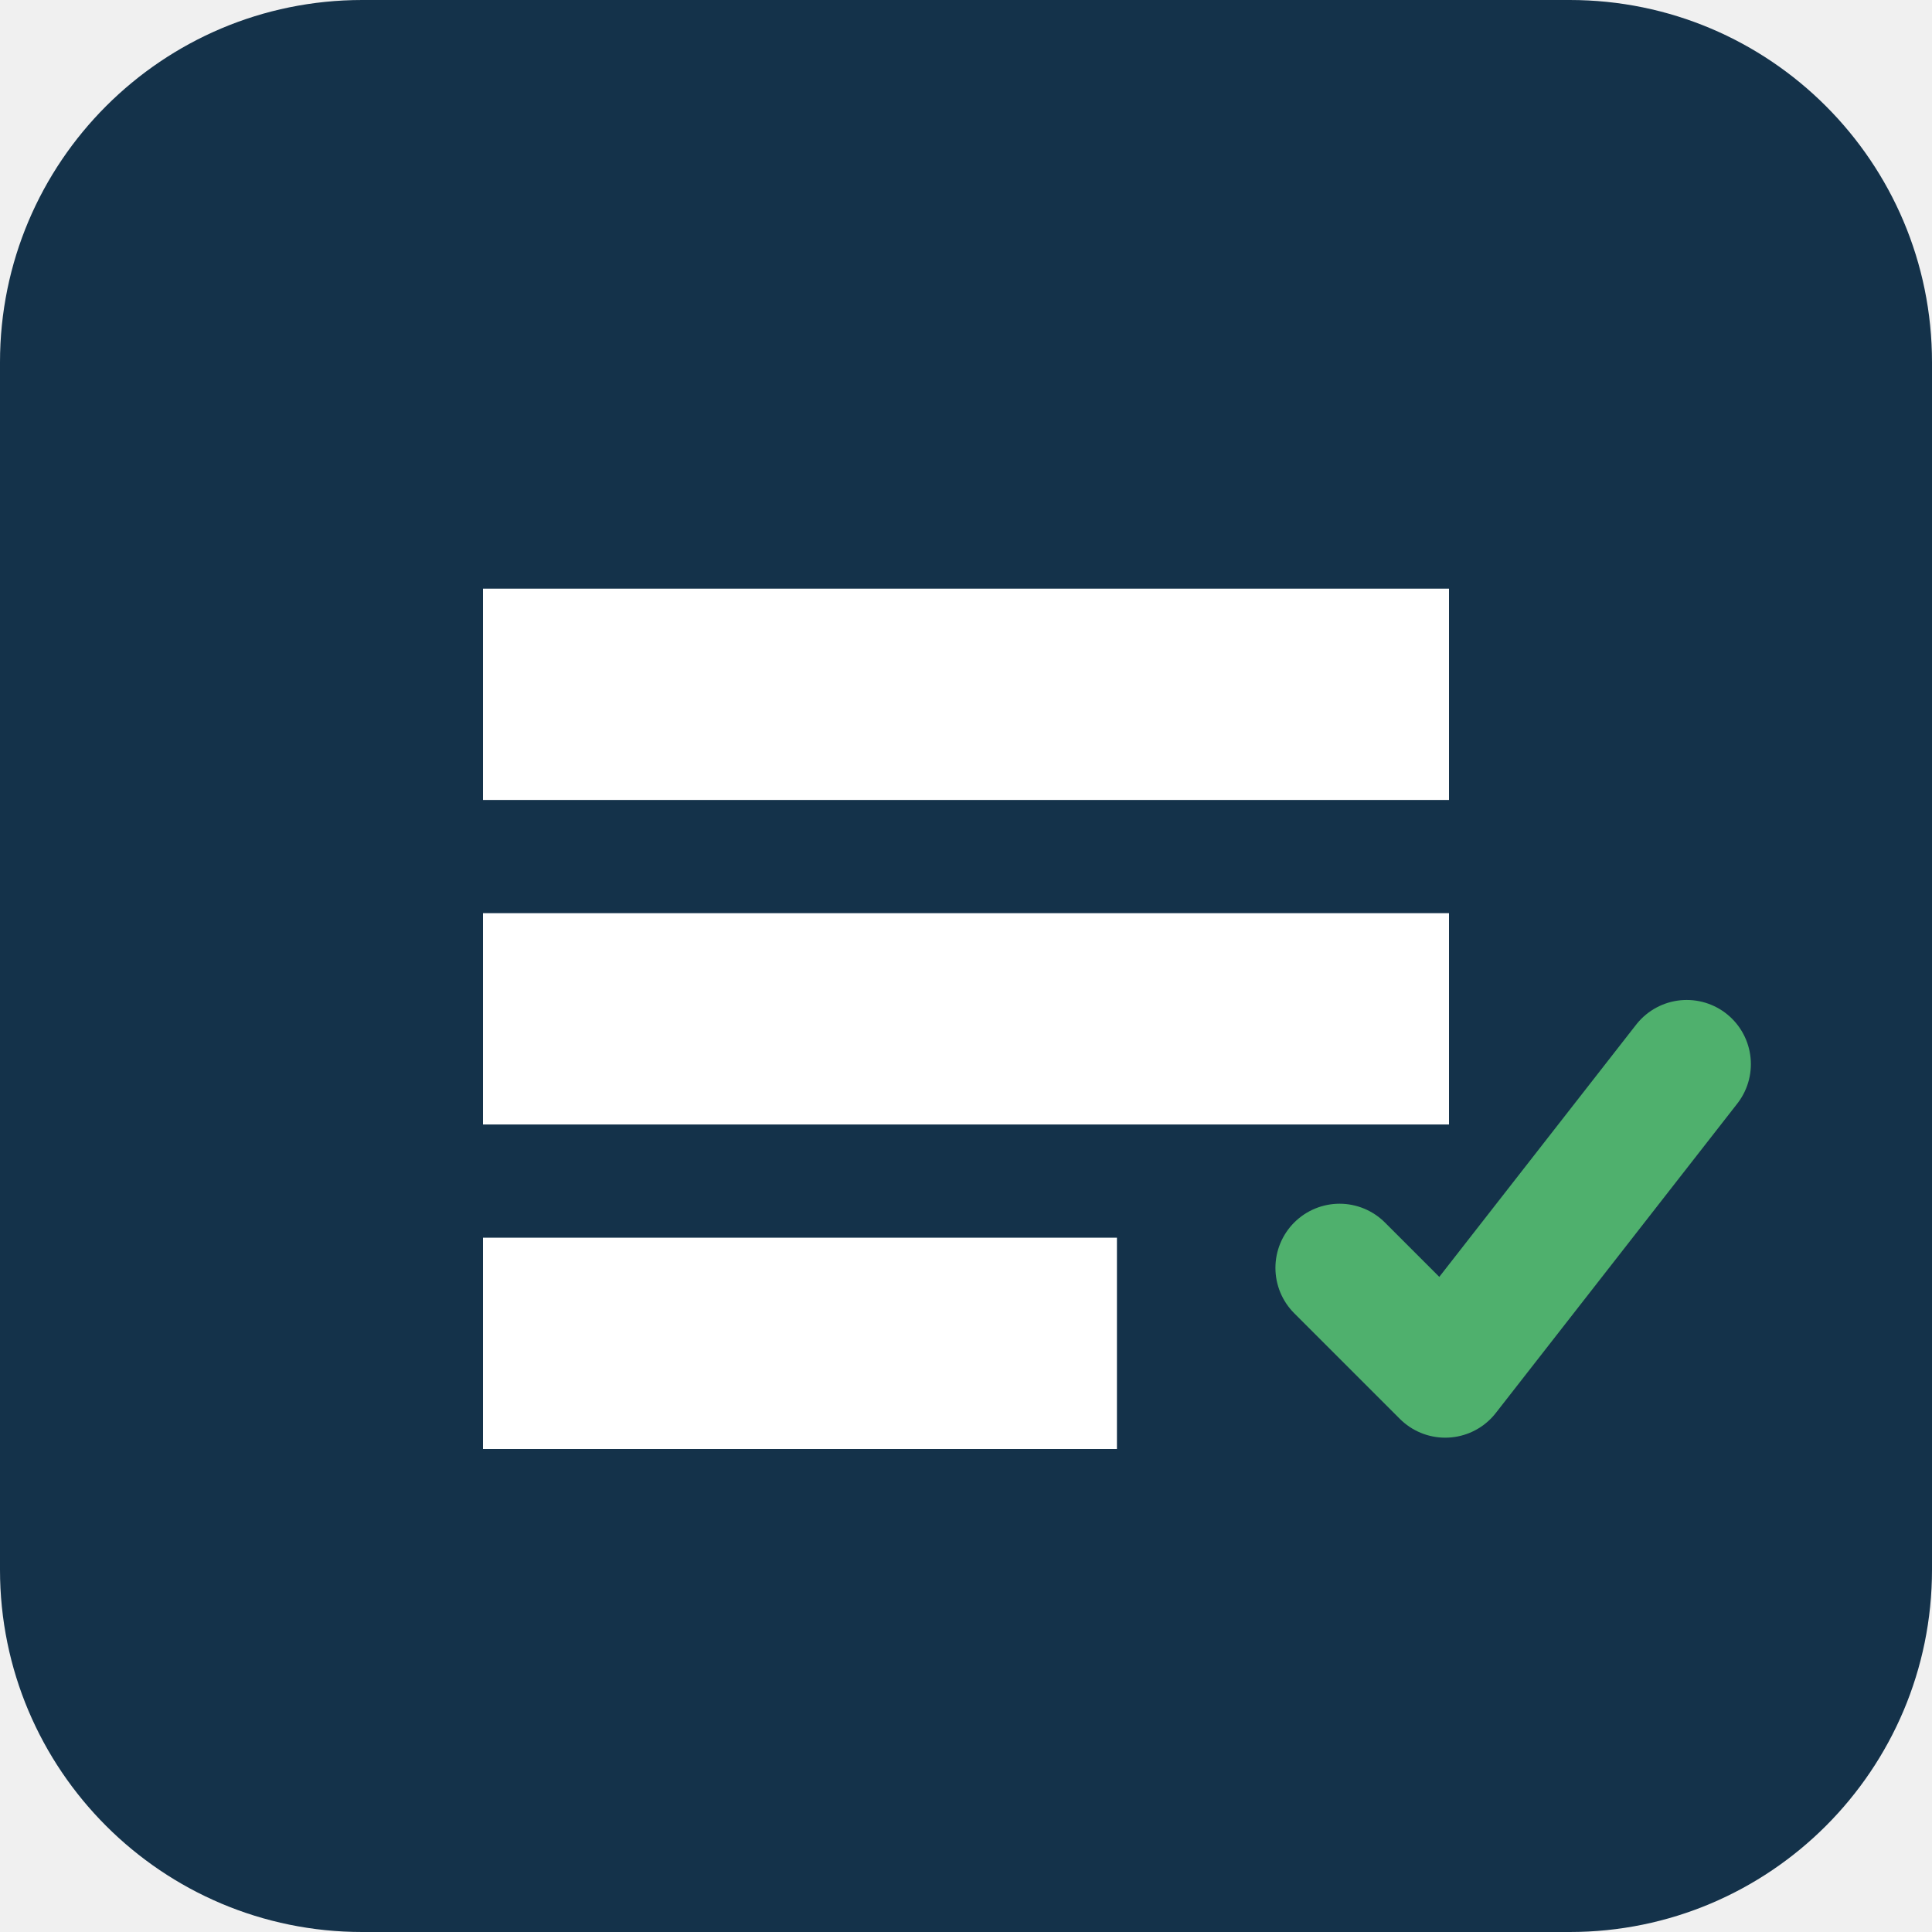
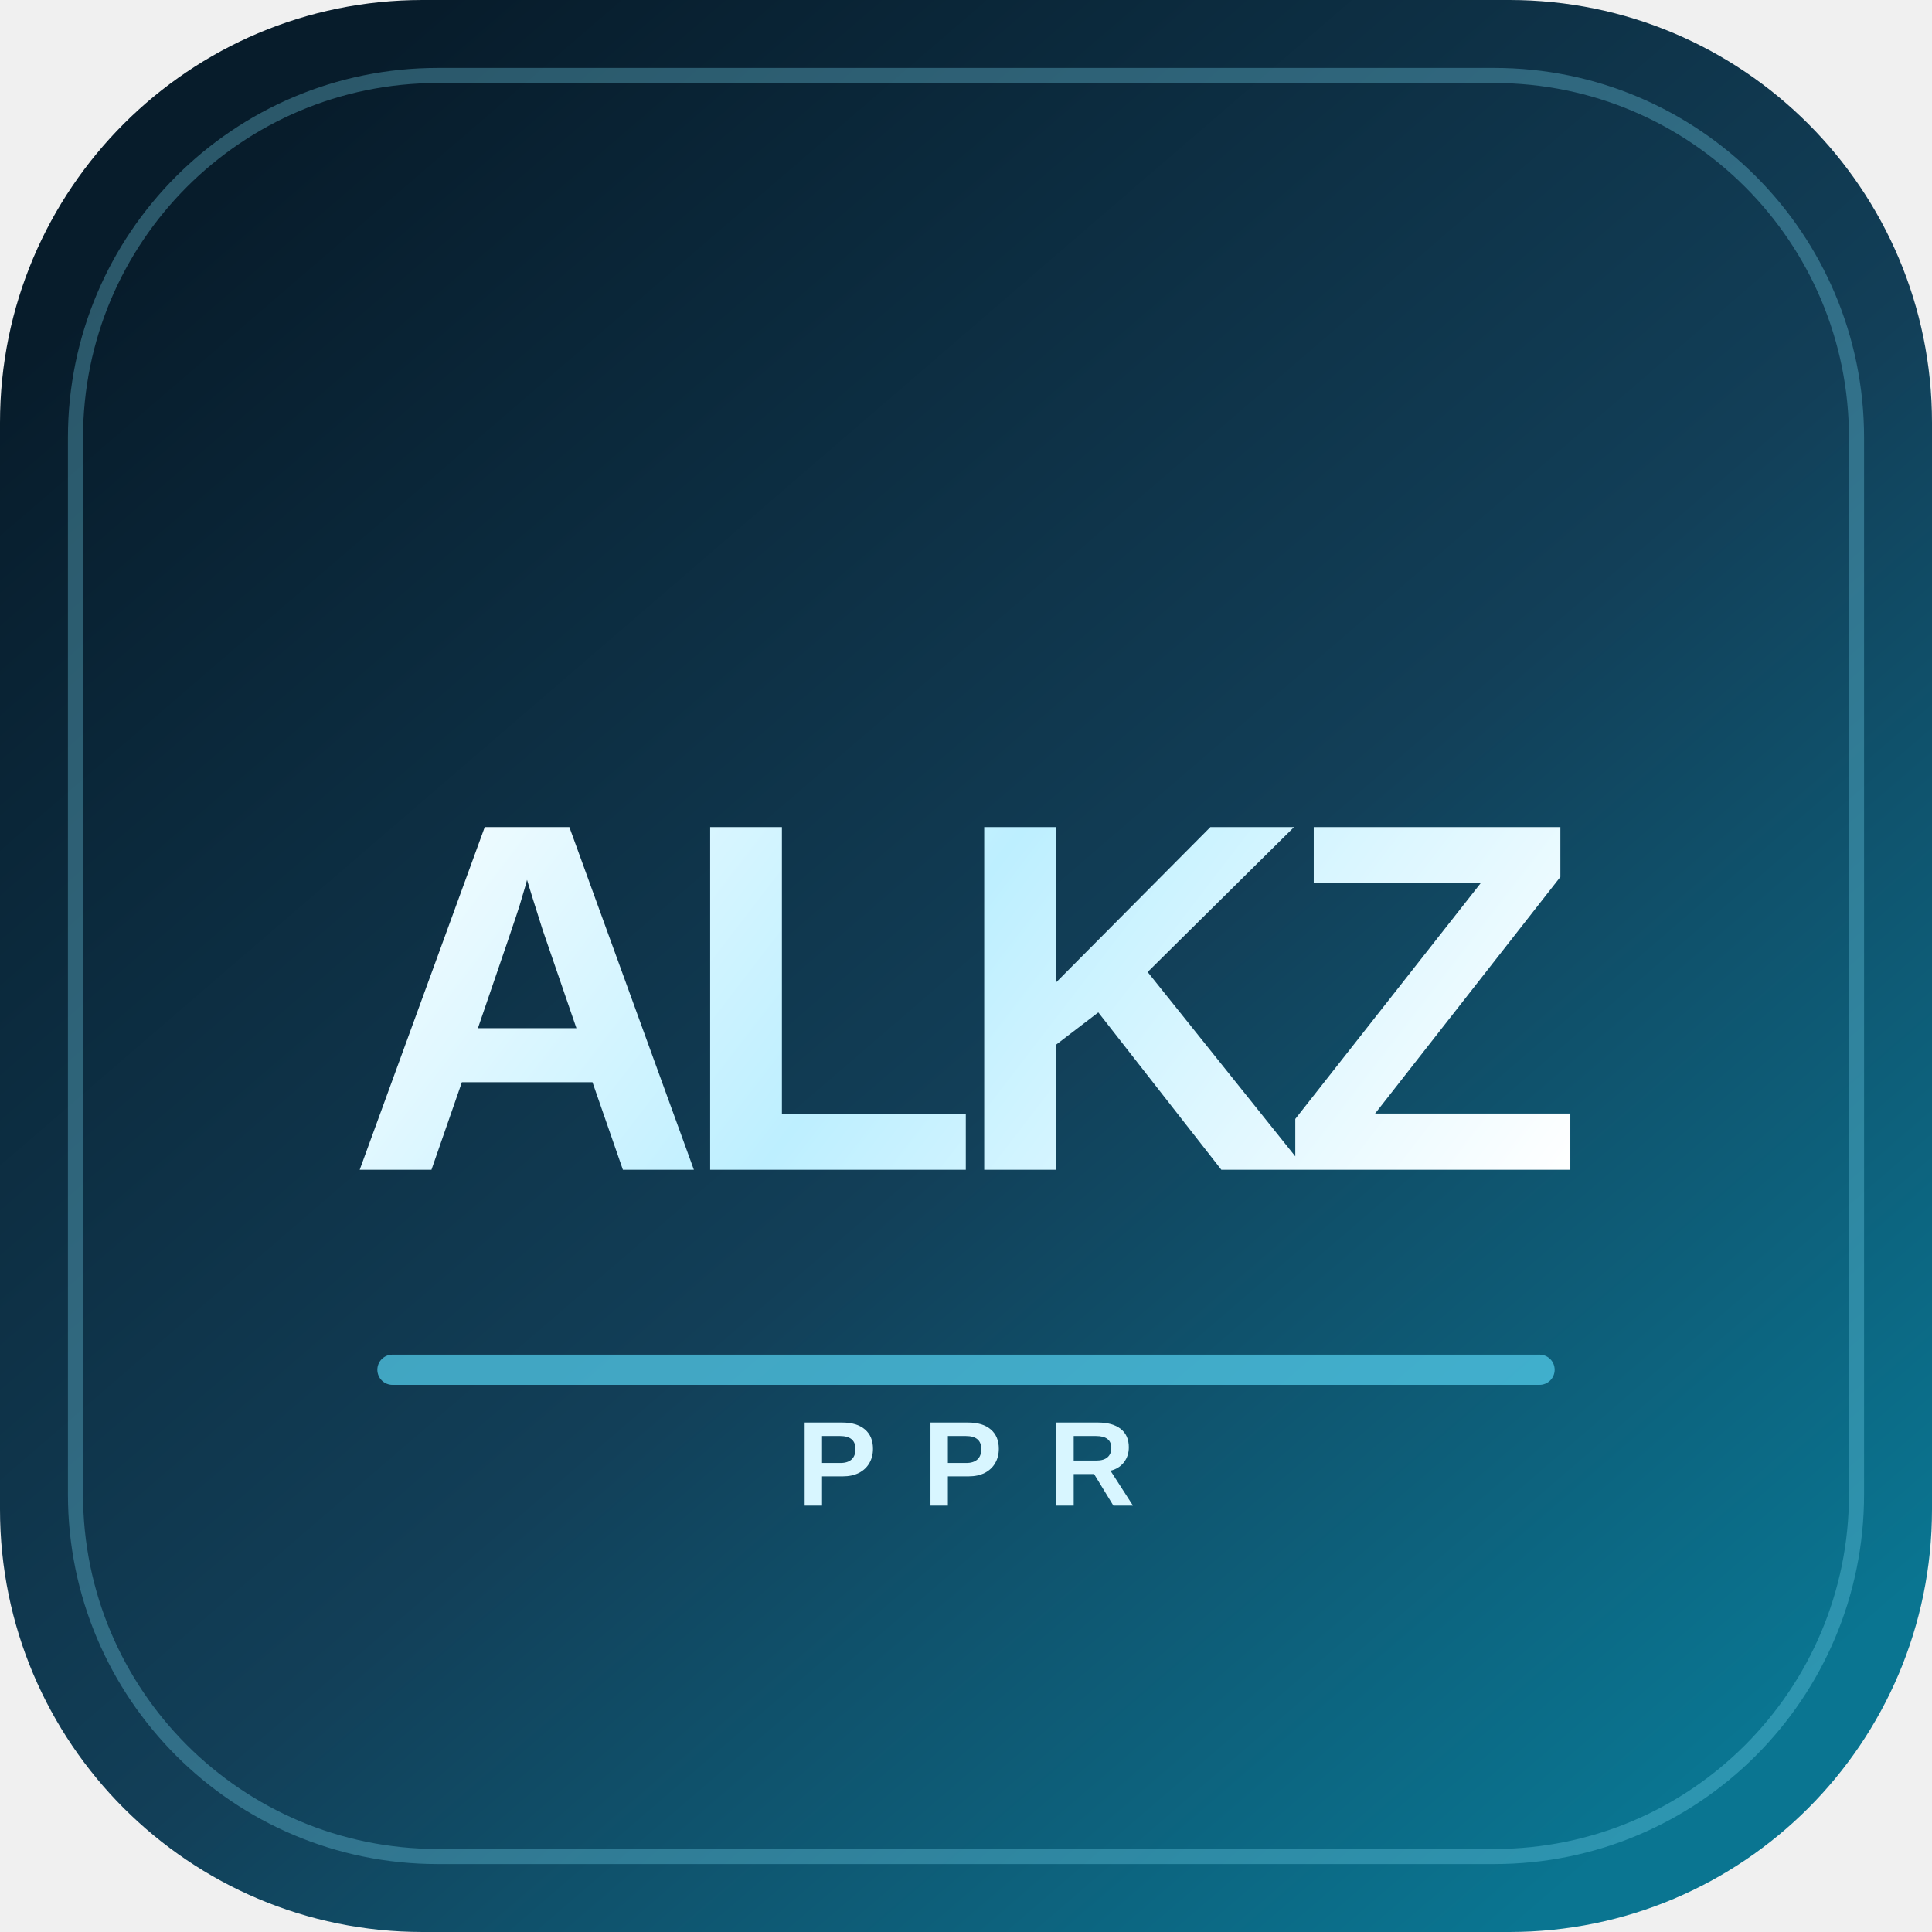
- <svg xmlns="http://www.w3.org/2000/svg" viewBox="0 0 512 512">
-   <rect width="512" height="512" rx="96" fill="#14324a" />
-   <path d="M128 156h256v56H128zM128 242h256v56H128zM128 328h168v56H128z" fill="#ffffff" />
-   <path d="M355 336l28 28 64-82" fill="none" stroke="#4fb06d" stroke-width="34" stroke-linecap="round" stroke-linejoin="round" />
+ <svg xmlns="http://www.w3.org/2000/svg" viewBox="0 0 512 512" role="img" aria-label="ALKZ">
+   <defs>
+     <linearGradient id="bg" x1="70" y1="40" x2="445" y2="475" gradientUnits="userSpaceOnUse">
+       <stop stop-color="#071c2b" />
+       <stop offset=".55" stop-color="#123f58" />
+       <stop offset="1" stop-color="#0a7591" />
+     </linearGradient>
+     <linearGradient id="metal" x1="130" y1="145" x2="390" y2="345" gradientUnits="userSpaceOnUse">
+       <stop stop-color="#ffffff" />
+       <stop offset=".48" stop-color="#bdefff" />
+       <stop offset="1" stop-color="#ffffff" />
+     </linearGradient>
+   </defs>
+   <rect width="512" height="512" rx="112" fill="url(#bg)" />
+   <rect x="20" y="20" width="472" height="472" rx="96" fill="none" stroke="#79d9f1" stroke-opacity=".32" stroke-width="4" />
+   <path d="M104 363h304" stroke="#52c9e8" stroke-width="8" stroke-linecap="round" opacity=".75" />
+   <text x="256" y="310" text-anchor="middle" fill="url(#metal)" font-family="Arial, Helvetica, sans-serif" font-size="132" font-weight="900" letter-spacing="-8">ALKZ</text>
+   <text x="256" y="399" text-anchor="middle" fill="#d8f6ff" font-family="Arial, Helvetica, sans-serif" font-size="32" font-weight="700" letter-spacing="12">PPR</text>
</svg>
